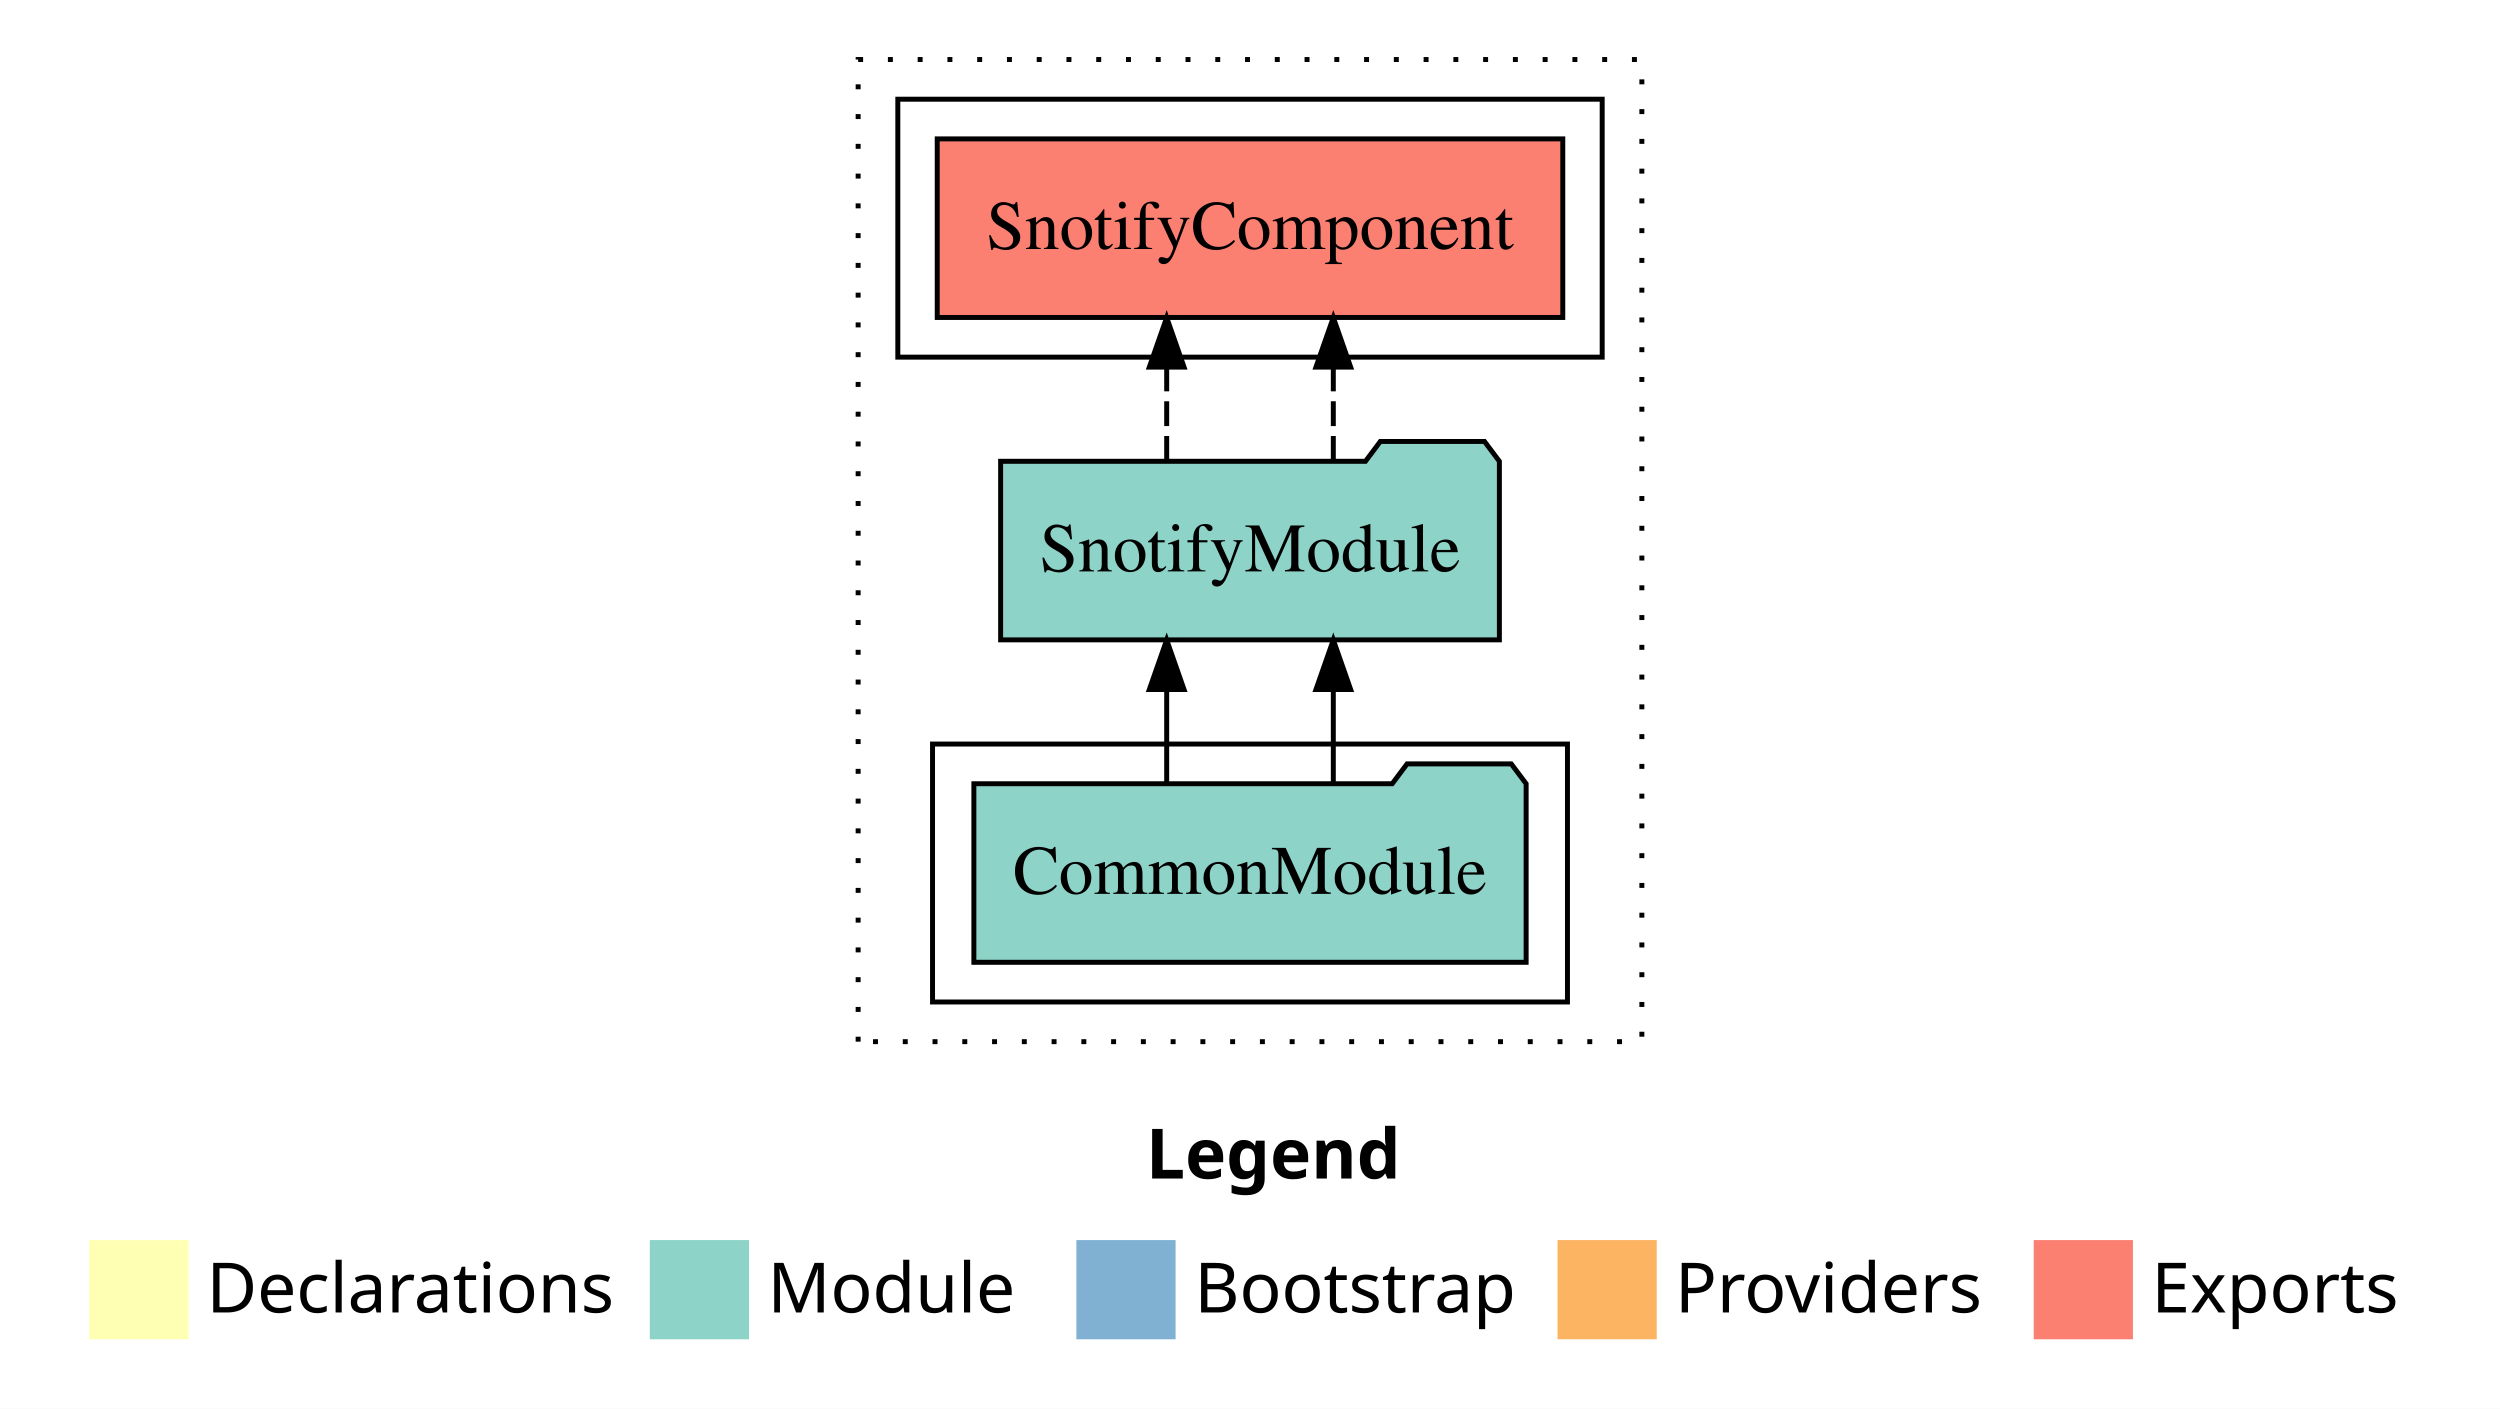
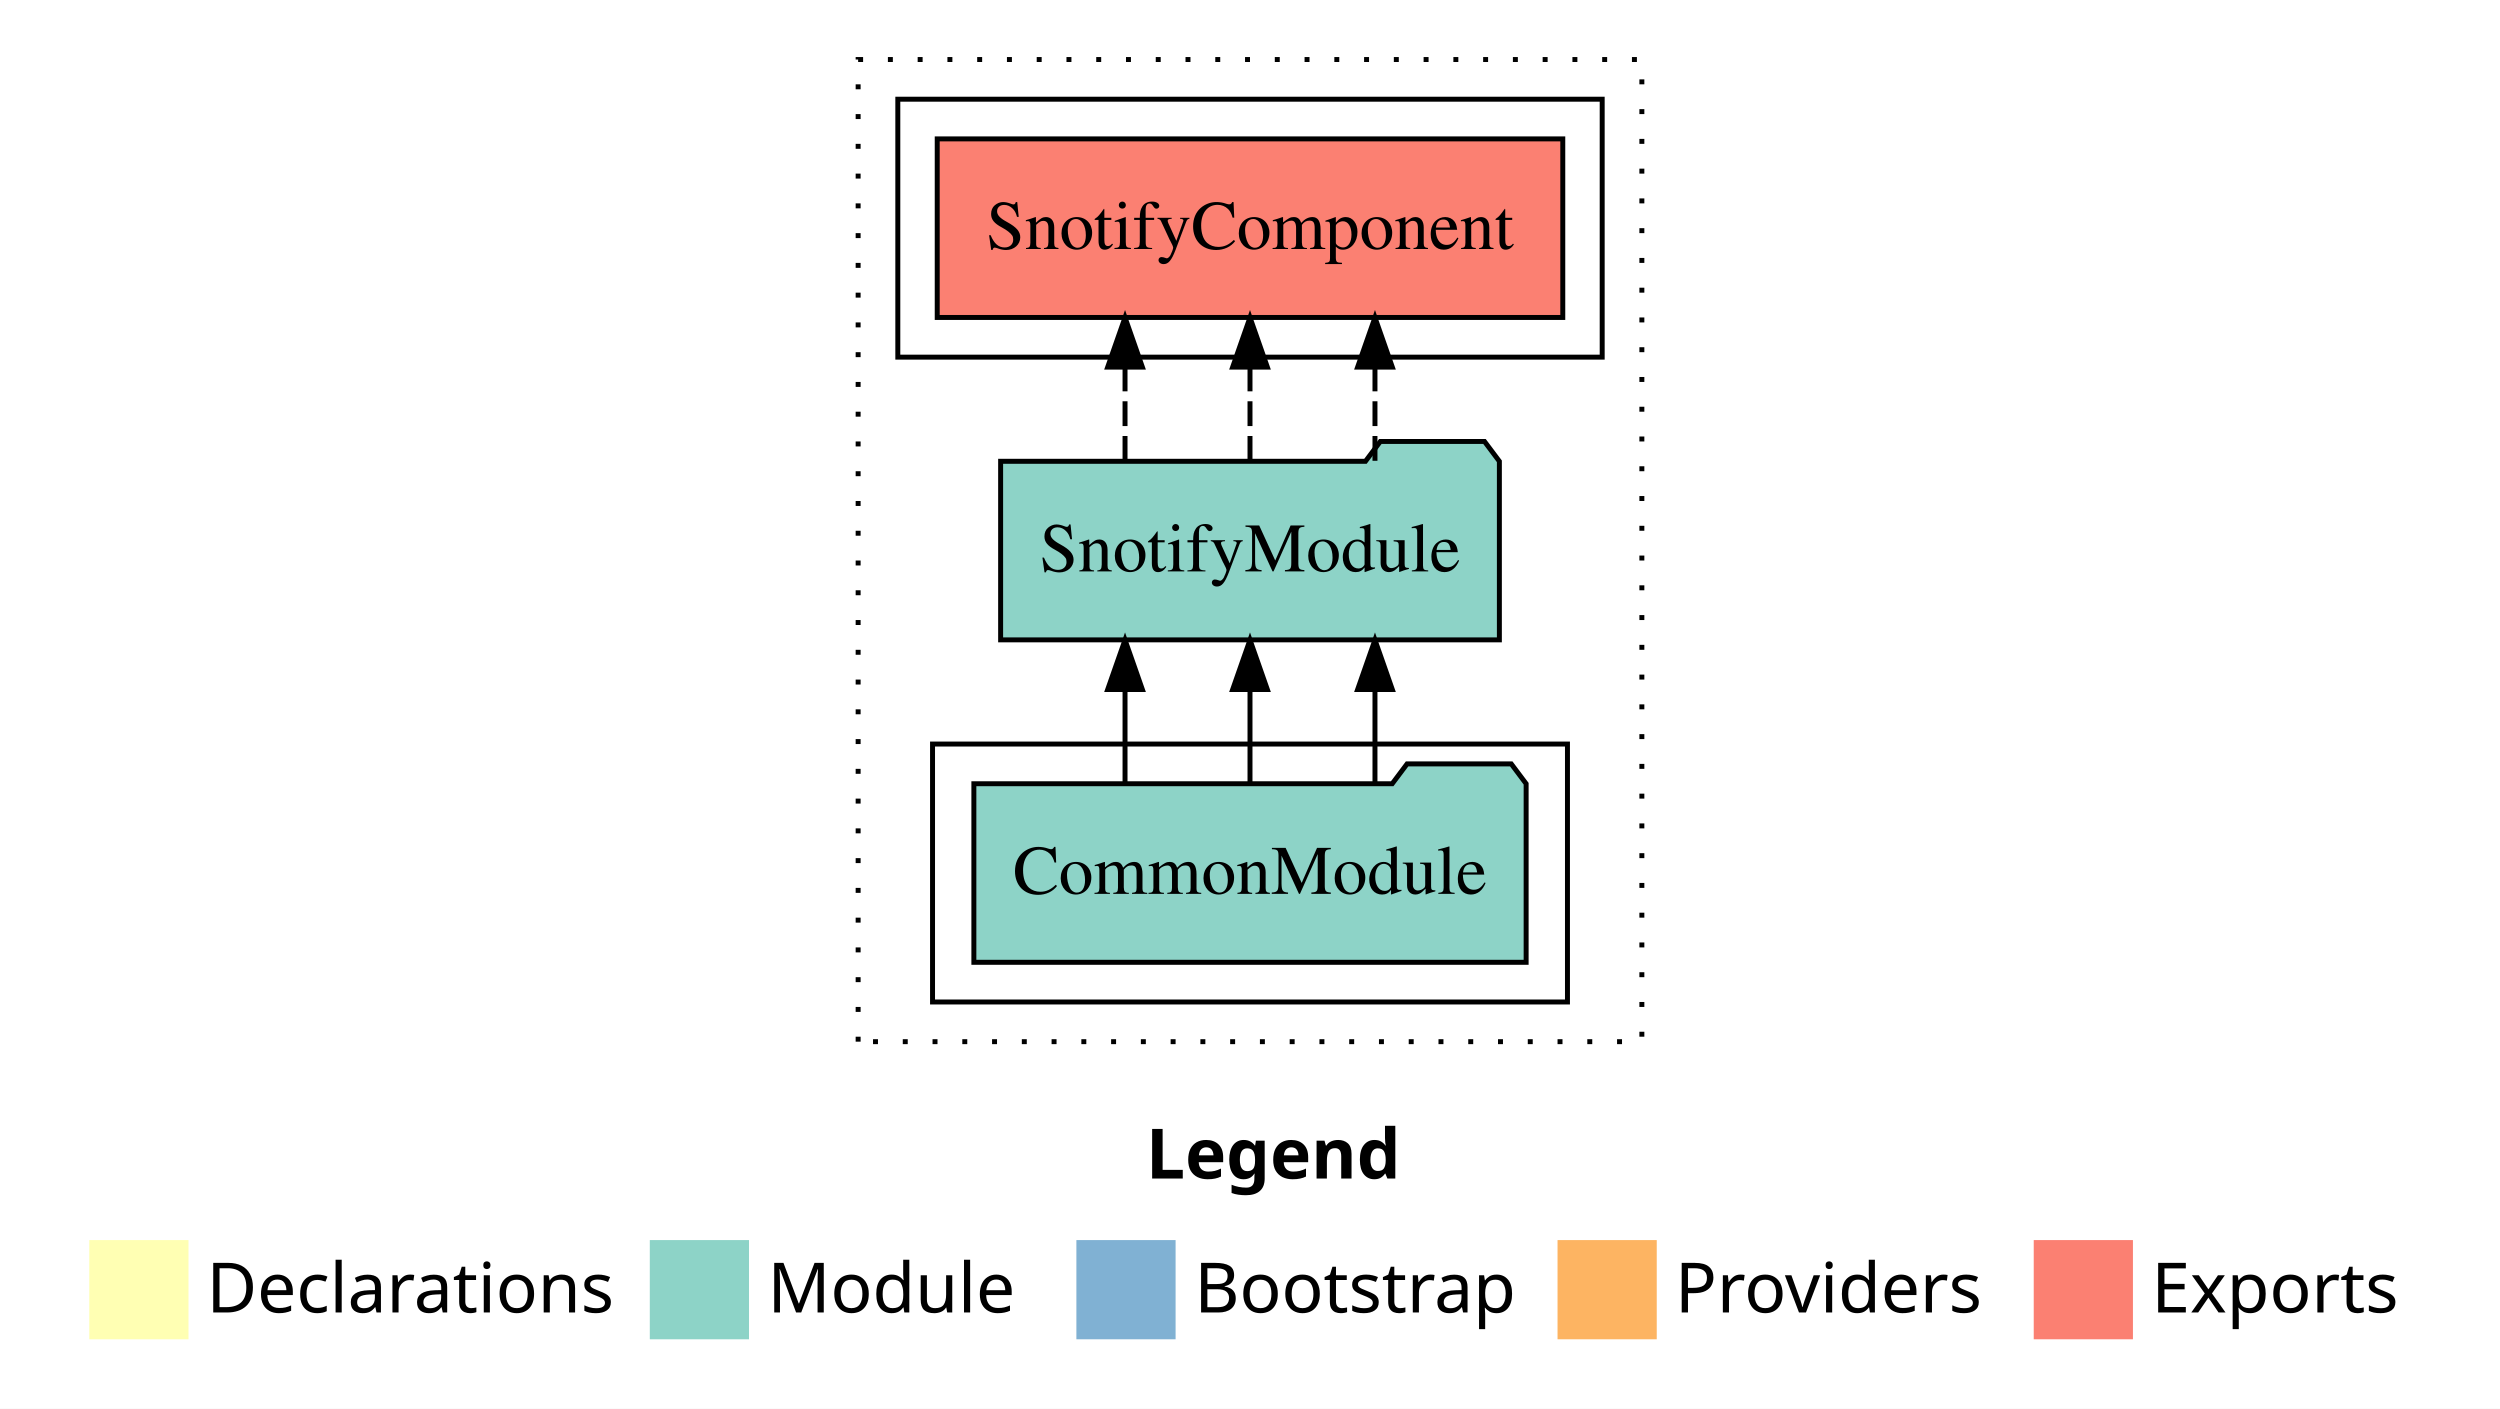
<svg xmlns="http://www.w3.org/2000/svg" width="504pt" height="284pt" viewBox="0.00 0.00 504.00 284.00">
  <g id="graph0" class="graph" transform="scale(1 1) rotate(0) translate(4 280)">
    <polygon fill="#ffffff" stroke="transparent" points="-4,4 -4,-280 500,-280 500,4 -4,4" />
    <text text-anchor="start" x="227.009" y="-42.4" font-family="sans-serif" font-weight="bold" font-size="14.00" fill="#000000">Legend</text>
    <polygon fill="#ffffb3" stroke="transparent" points="14,-10 14,-30 34,-30 34,-10 14,-10" />
    <text text-anchor="start" x="37.629" y="-15.4" font-family="sans-serif" font-size="14.00" fill="#000000">  Declarations</text>
    <polygon fill="#8dd3c7" stroke="transparent" points="127,-10 127,-30 147,-30 147,-10 127,-10" />
    <text text-anchor="start" x="150.725" y="-15.4" font-family="sans-serif" font-size="14.00" fill="#000000">  Module</text>
    <polygon fill="#80b1d3" stroke="transparent" points="213,-10 213,-30 233,-30 233,-10 213,-10" />
    <text text-anchor="start" x="236.781" y="-15.4" font-family="sans-serif" font-size="14.00" fill="#000000">  Bootstrap</text>
    <polygon fill="#fdb462" stroke="transparent" points="310,-10 310,-30 330,-30 330,-10 310,-10" />
    <text text-anchor="start" x="333.673" y="-15.4" font-family="sans-serif" font-size="14.00" fill="#000000">  Providers</text>
    <polygon fill="#fb8072" stroke="transparent" points="406,-10 406,-30 426,-30 426,-10 406,-10" />
    <text text-anchor="start" x="429.726" y="-15.4" font-family="sans-serif" font-size="14.00" fill="#000000">  Exports</text>
    <g id="clust1" class="cluster">
      <polygon fill="none" stroke="#000000" stroke-dasharray="1,5" points="169,-70 169,-268 327,-268 327,-70 169,-70" />
    </g>
    <g id="clust3" class="cluster">
      <polygon fill="none" stroke="#000000" points="184,-78 184,-130 312,-130 312,-78 184,-78" />
    </g>
    <g id="clust4" class="cluster">
      <polygon fill="none" stroke="#000000" points="177,-208 177,-260 319,-260 319,-208 177,-208" />
    </g>
    <g id="node1" class="node">
      <polygon fill="#8dd3c7" stroke="#000000" points="303.668,-122 300.668,-126 279.668,-126 276.668,-122 192.332,-122 192.332,-86 303.668,-86 303.668,-122" />
      <text text-anchor="middle" x="248" y="-99.8" font-family="Times,serif" font-size="14.00" fill="#000000">CommonModule</text>
    </g>
    <g id="node2" class="node">
      <polygon fill="#8dd3c7" stroke="#000000" points="298.274,-187 295.274,-191 274.274,-191 271.274,-187 197.726,-187 197.726,-151 298.274,-151 298.274,-187" />
      <text text-anchor="middle" x="248" y="-164.8" font-family="Times,serif" font-size="14.00" fill="#000000">SnotifyModule</text>
    </g>
    <g id="edge1" class="edge">
-       <path fill="none" stroke="#000000" d="M231.204,-122.106C231.204,-122.106 231.204,-140.991 231.204,-140.991" />
-       <polygon fill="#000000" stroke="#000000" points="227.704,-140.991 231.204,-150.991 234.704,-140.991 227.704,-140.991" />
+       <path fill="none" stroke="#000000" d="M222.806,-122.106C222.806,-122.106 222.806,-140.991 222.806,-140.991" />
+       <polygon fill="#000000" stroke="#000000" points="219.306,-140.991 222.806,-150.991 226.306,-140.991 219.306,-140.991" />
    </g>
    <g id="edge3" class="edge">
-       <path fill="none" stroke="#000000" d="M264.796,-122.106C264.796,-122.106 264.796,-140.991 264.796,-140.991" />
-       <polygon fill="#000000" stroke="#000000" points="261.296,-140.991 264.796,-150.991 268.296,-140.991 261.296,-140.991" />
+       <path fill="none" stroke="#000000" d="M248,-122.106C248,-122.106 248,-140.991 248,-140.991" />
+       <polygon fill="#000000" stroke="#000000" points="244.5,-140.991 248,-150.991 251.5,-140.991 244.5,-140.991" />
+     </g>
+     <g id="edge5" class="edge">
+       <path fill="none" stroke="#000000" d="M273.194,-122.106C273.194,-122.106 273.194,-140.991 273.194,-140.991" />
+       <polygon fill="#000000" stroke="#000000" points="269.694,-140.991 273.194,-150.991 276.694,-140.991 269.694,-140.991" />
    </g>
    <g id="node3" class="node">
      <polygon fill="#fb8072" stroke="#000000" points="311.057,-252 184.943,-252 184.943,-216 311.057,-216 311.057,-252" />
      <text text-anchor="middle" x="248" y="-229.8" font-family="Times,serif" font-size="14.00" fill="#000000">SnotifyComponent </text>
    </g>
    <g id="edge2" class="edge">
-       <path fill="none" stroke="#000000" stroke-dasharray="5,2" d="M231.204,-187.106C231.204,-187.106 231.204,-205.991 231.204,-205.991" />
-       <polygon fill="#000000" stroke="#000000" points="227.704,-205.991 231.204,-215.991 234.704,-205.991 227.704,-205.991" />
+       <path fill="none" stroke="#000000" stroke-dasharray="5,2" d="M222.806,-187.106C222.806,-187.106 222.806,-205.991 222.806,-205.991" />
+       <polygon fill="#000000" stroke="#000000" points="219.306,-205.991 222.806,-215.991 226.306,-205.991 219.306,-205.991" />
    </g>
    <g id="edge4" class="edge">
-       <path fill="none" stroke="#000000" stroke-dasharray="5,2" d="M264.796,-187.106C264.796,-187.106 264.796,-205.991 264.796,-205.991" />
-       <polygon fill="#000000" stroke="#000000" points="261.296,-205.991 264.796,-215.991 268.296,-205.991 261.296,-205.991" />
+       <path fill="none" stroke="#000000" stroke-dasharray="5,2" d="M248,-187.106C248,-187.106 248,-205.991 248,-205.991" />
+       <polygon fill="#000000" stroke="#000000" points="244.5,-205.991 248,-215.991 251.5,-205.991 244.5,-205.991" />
+     </g>
+     <g id="edge6" class="edge">
+       <path fill="none" stroke="#000000" stroke-dasharray="5,2" d="M273.194,-187.106C273.194,-187.106 273.194,-205.991 273.194,-205.991" />
+       <polygon fill="#000000" stroke="#000000" points="269.694,-205.991 273.194,-215.991 276.694,-205.991 269.694,-205.991" />
    </g>
  </g>
</svg>
